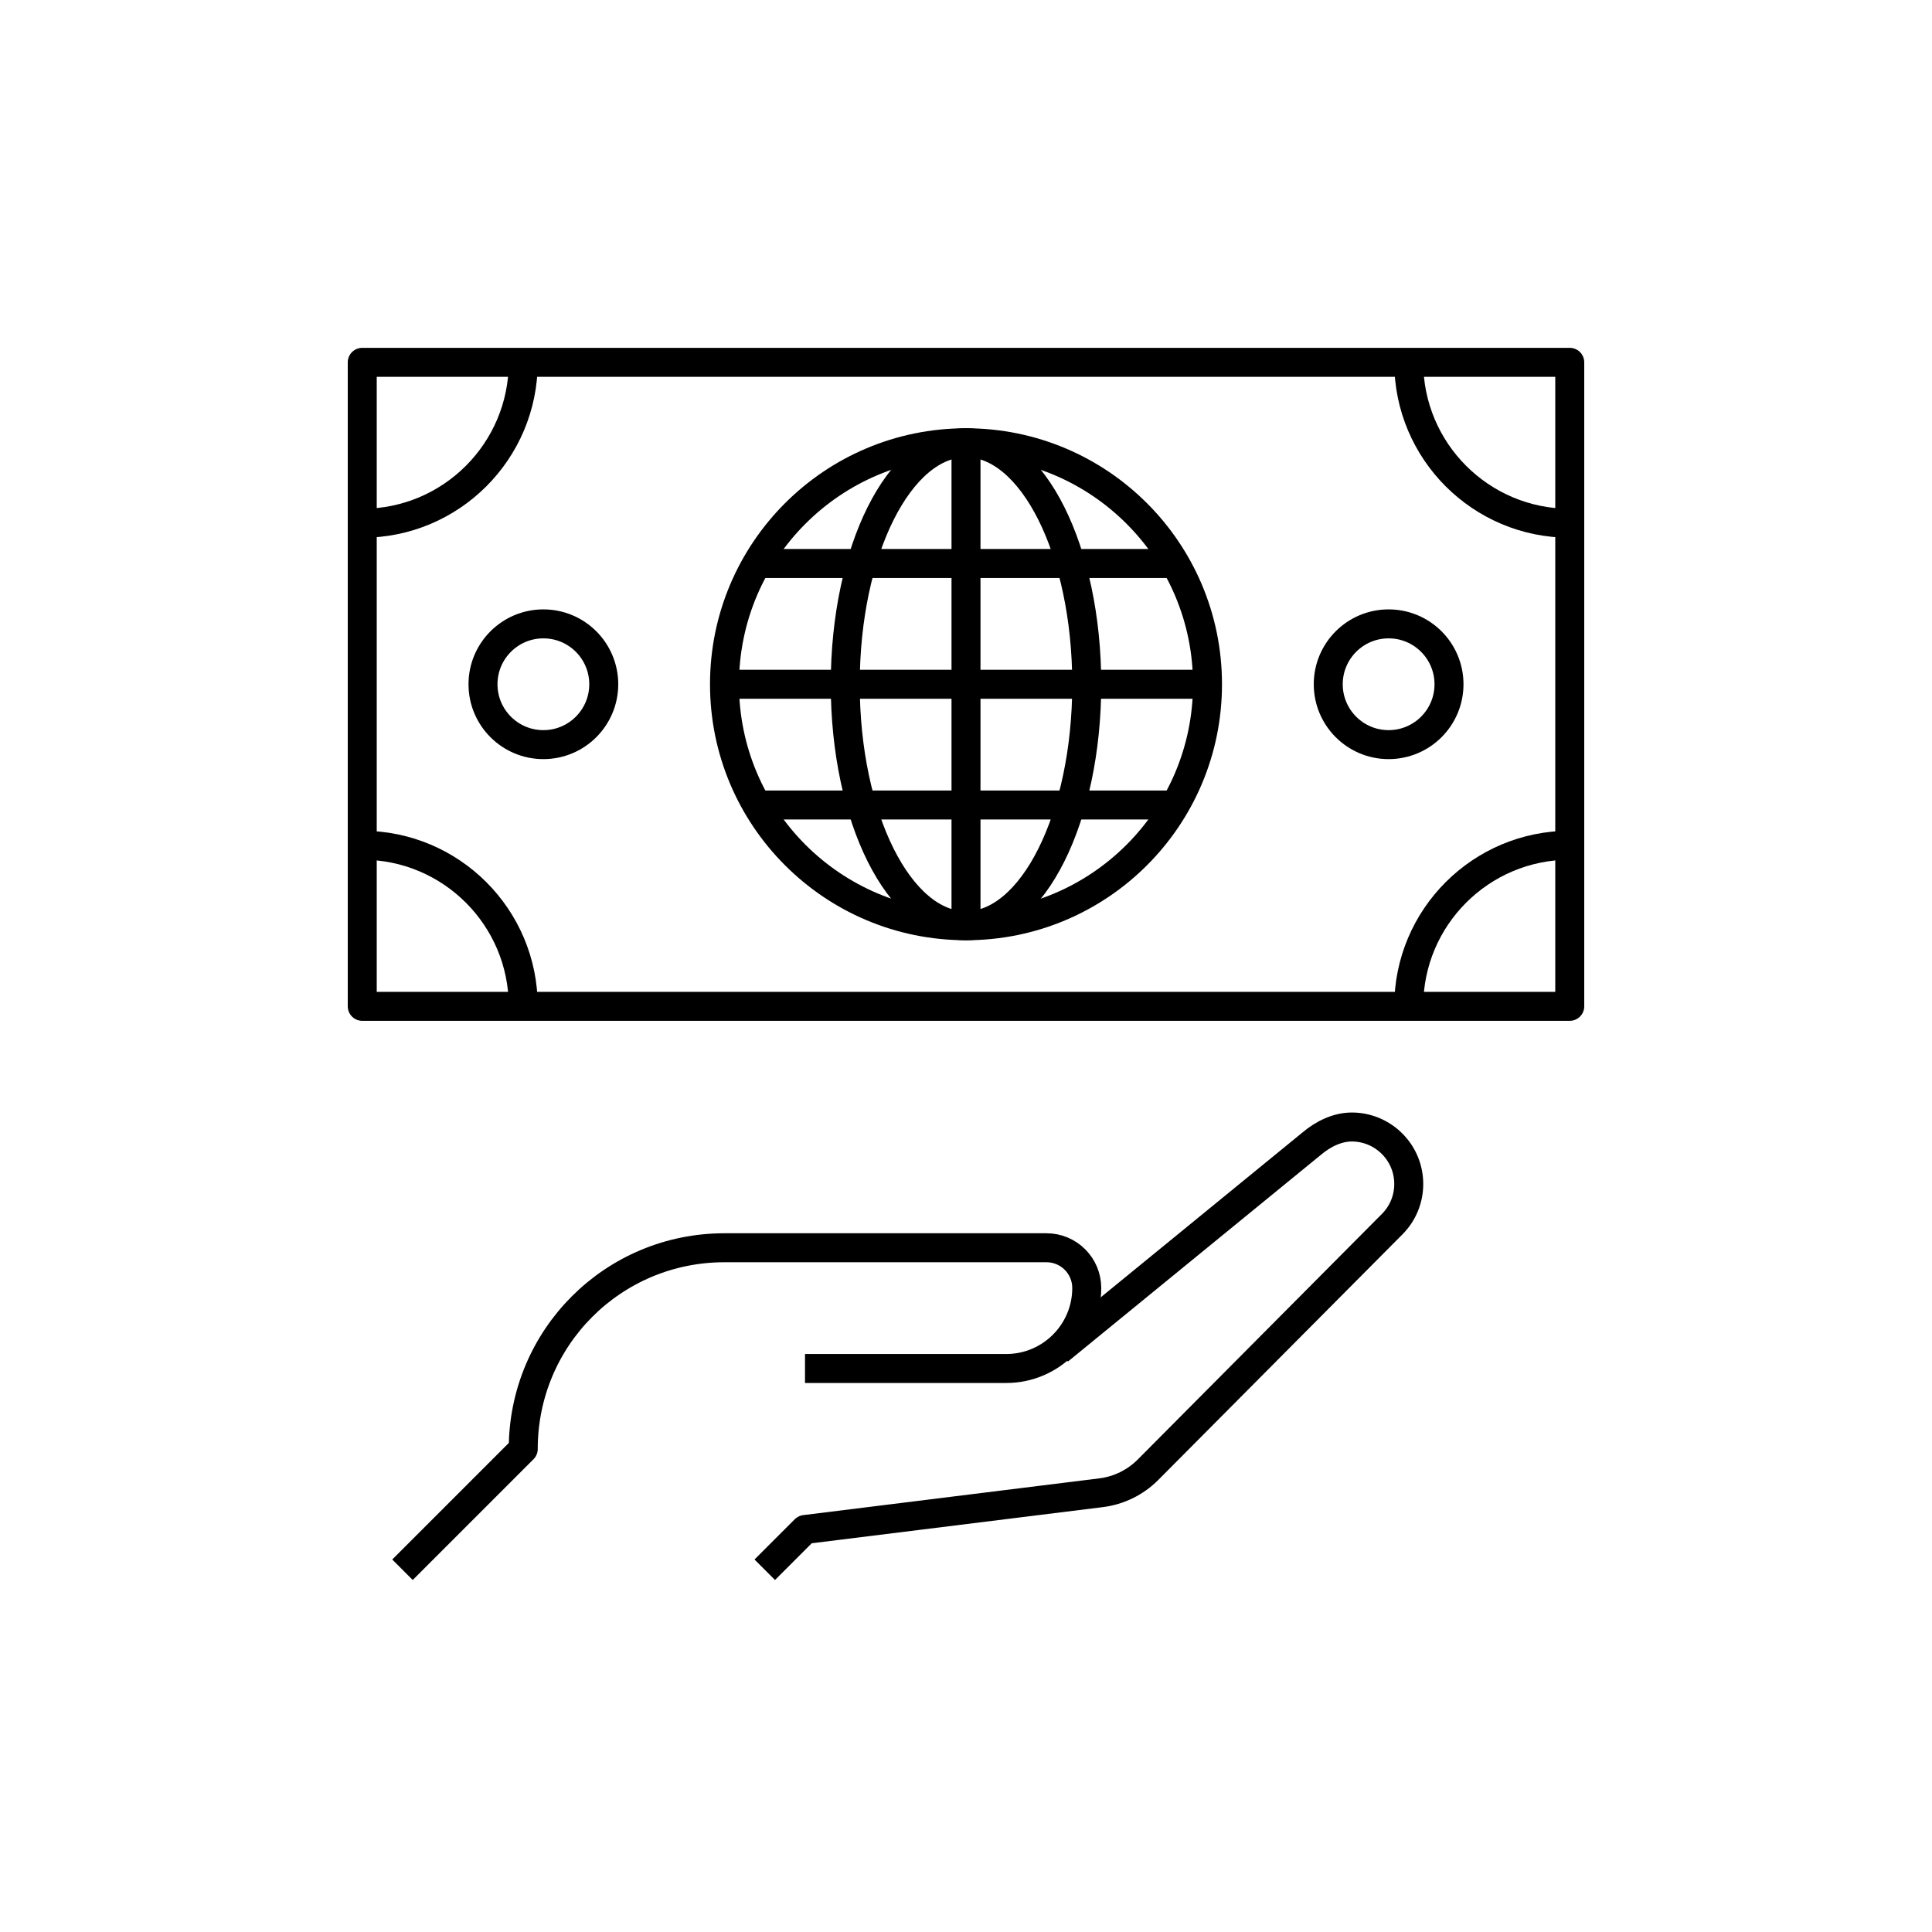
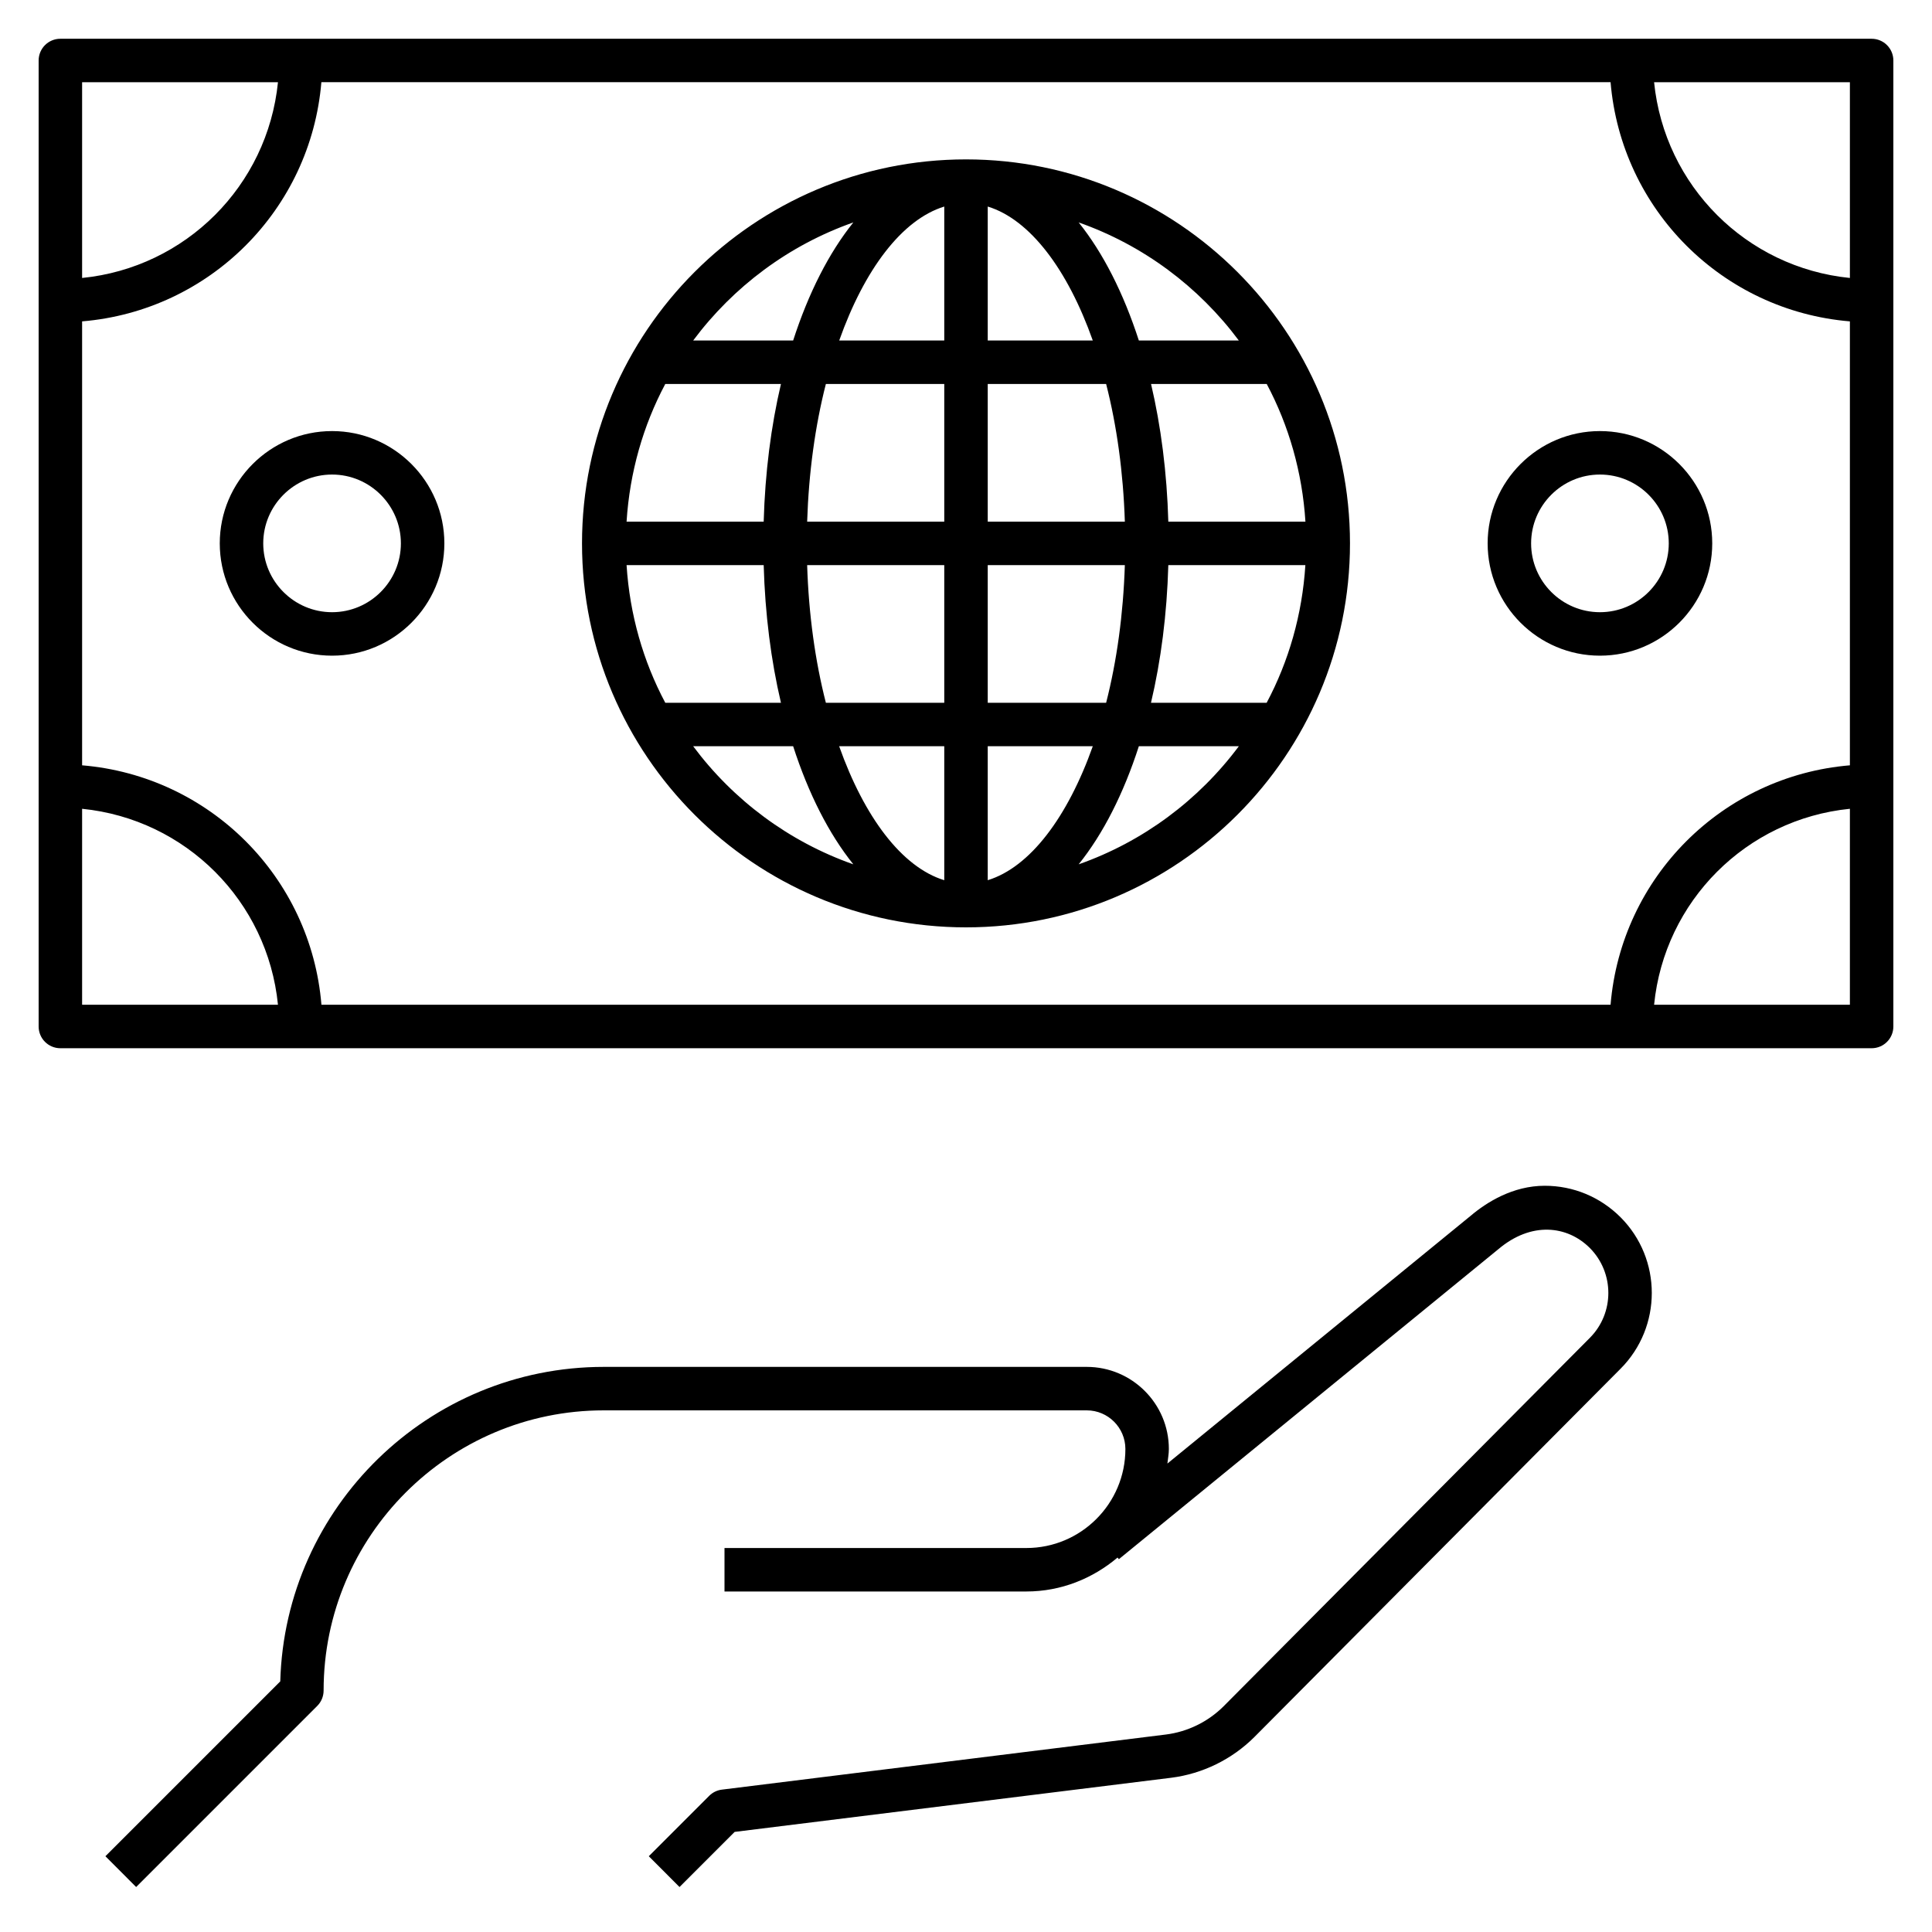
- <svg xmlns="http://www.w3.org/2000/svg" version="1.1" x="0px" y="0px" viewBox="0 0 48 48" style="enable-background:new 0 0 48 48;" xml:space="preserve">
-   <g id="global--currency">
-     <g id="global--currency_1_">
-       <path style="fill:none;stroke:#000000;stroke-width:0.72;stroke-linejoin:round;stroke-miterlimit:10;" d="M9,13    c2.209,0,4-1.791,4-4" />
-       <path style="fill:none;stroke:#000000;stroke-width:0.72;stroke-linejoin:round;stroke-miterlimit:10;" d="M13,25    c0-2.209-1.791-4-4-4" />
-       <path style="fill:none;stroke:#000000;stroke-width:0.72;stroke-linejoin:round;stroke-miterlimit:10;" d="M39,21    c-2.209,0-4,1.791-4,4" />
-       <path style="fill:none;stroke:#000000;stroke-width:0.72;stroke-linejoin:round;stroke-miterlimit:10;" d="M35,9    c0,2.209,1.791,4,4,4" />
-       <rect x="9" y="9.002" style="fill:none;stroke:#000000;stroke-width:0.72;stroke-linejoin:round;stroke-miterlimit:10;" width="30" height="16" />
-       <circle style="fill:none;stroke:#000000;stroke-width:0.72;stroke-linejoin:round;stroke-miterlimit:10;" cx="24" cy="17" r="6" />
-       <circle style="fill:none;stroke:#000000;stroke-width:0.72;stroke-linejoin:round;stroke-miterlimit:10;" cx="13.5" cy="17" r="1.5" />
-       <circle style="fill:none;stroke:#000000;stroke-width:0.72;stroke-linejoin:round;stroke-miterlimit:10;" cx="34.5" cy="17" r="1.5" />
-       <ellipse style="fill:none;stroke:#000000;stroke-width:0.72;stroke-linejoin:round;stroke-miterlimit:10;" cx="24" cy="17" rx="3" ry="6" />
-       <line style="fill:none;stroke:#000000;stroke-width:0.72;stroke-linejoin:round;stroke-miterlimit:10;" x1="24" y1="23" x2="24" y2="11" />
-       <line style="fill:none;stroke:#000000;stroke-width:0.72;stroke-linejoin:round;stroke-miterlimit:10;" x1="18" y1="17" x2="30" y2="17" />
-       <line style="fill:none;stroke:#000000;stroke-width:0.72;stroke-linejoin:round;stroke-miterlimit:10;" x1="18.803" y1="14" x2="29.197" y2="14" />
-       <line style="fill:none;stroke:#000000;stroke-width:0.72;stroke-linejoin:round;stroke-miterlimit:10;" x1="18.803" y1="20" x2="29.197" y2="20" />
-       <path style="fill:none;stroke:#000000;stroke-width:0.72;stroke-linejoin:round;stroke-miterlimit:10;" d="M26.305,33.548    l6.281-5.132c0.286-0.242,0.638-0.416,1-0.416c0.362,0,0.724,0.14,1,0.416l0,0c0.552,0.552,0.552,1.448,0,2l-6.067,6.102    c-0.314,0.314-0.723,0.514-1.164,0.569L20,38l-1,1" />
-       <path style="fill:none;stroke:#000000;stroke-width:0.72;stroke-linejoin:round;stroke-miterlimit:10;" d="M10,39l3-3    c0-2.769,2.231-5,5-5h8c0.552,0,1,0.448,1,1l0,0c0,1.104-0.896,2-2,2h-5" />
-     </g>
-   </g>
-   <g id="Layer_1">
- </g>
+ <svg xmlns="http://www.w3.org/2000/svg" version="1.1" id="Layer_1" x="0px" y="0px" viewBox="0 0 32 32" style="enable-background:new 0 0 32 32;" xml:space="preserve">
+   <path id="global--currency_1_" d="M31,0.642H1c-0.199,0-0.36,0.161-0.36,0.36v16c0,0.199,0.161,0.36,0.36,0.36h30  c0.199,0,0.36-0.161,0.36-0.36v-16C31.36,0.803,31.199,0.642,31,0.642z M30.64,4.604c-1.715-0.172-3.07-1.527-3.243-3.242h3.243  V4.604z M30.64,5.323v7.353c-2.113,0.177-3.788,1.852-3.964,3.966H5.324c-0.175-2.114-1.85-3.789-3.964-3.966V5.323  c2.112-0.176,3.786-1.85,3.963-3.962h21.353C26.854,3.474,28.528,5.147,30.64,5.323z M4.604,1.362  C4.431,3.077,3.076,4.432,1.36,4.604V1.362H4.604z M1.36,13.396c1.717,0.172,3.073,1.529,3.244,3.246H1.36V13.396z M27.397,16.642  c0.171-1.717,1.527-3.074,3.243-3.246v3.246H27.397z M16,2.64c-3.507,0-6.36,2.853-6.36,6.36s2.853,6.36,6.36,6.36  s6.36-2.853,6.36-6.36S19.507,2.64,16,2.64z M20.519,5.64h-1.656c-0.254-0.784-0.592-1.452-0.997-1.956  C18.935,4.06,19.854,4.748,20.519,5.64z M10.378,9.36h2.271c0.023,0.814,0.122,1.582,0.286,2.28h-1.916  C10.653,10.952,10.43,10.179,10.378,9.36z M16.36,5.64V3.421c0.702,0.215,1.324,1.045,1.74,2.219C18.1,5.64,16.36,5.64,16.36,5.64z   M18.321,6.36c0.177,0.691,0.284,1.466,0.31,2.28H16.36V6.36H18.321z M15.64,3.421V5.64H13.9C14.316,4.466,14.938,3.637,15.64,3.421  z M15.64,6.36v2.28h-2.271c0.026-0.814,0.133-1.589,0.31-2.28C13.679,6.36,15.64,6.36,15.64,6.36z M12.649,8.64h-2.271  c0.052-0.819,0.275-1.592,0.641-2.28h1.916C12.771,7.058,12.672,7.826,12.649,8.64z M13.369,9.36h2.271v2.28h-1.961  C13.502,10.949,13.394,10.174,13.369,9.36z M15.64,12.36v2.219c-0.702-0.215-1.324-1.044-1.741-2.219H15.64z M16.36,14.579V12.36  h1.74C17.683,13.534,17.062,14.363,16.36,14.579z M16.36,11.64V9.36h2.271c-0.026,0.814-0.133,1.589-0.31,2.28  C18.321,11.64,16.36,11.64,16.36,11.64z M19.351,9.36h2.27c-0.052,0.819-0.275,1.592-0.641,2.28h-1.916  C19.229,10.942,19.328,10.174,19.351,9.36z M19.351,8.64c-0.023-0.814-0.122-1.582-0.286-2.28h1.916  c0.366,0.688,0.589,1.461,0.641,2.28H19.351z M14.134,3.684c-0.405,0.504-0.744,1.172-0.997,1.956h-1.656  C12.146,4.748,13.065,4.06,14.134,3.684z M11.481,12.36h1.656c0.253,0.784,0.592,1.452,0.997,1.956  C13.065,13.94,12.146,13.252,11.481,12.36z M17.866,14.316c0.405-0.504,0.744-1.172,0.997-1.956h1.656  C19.854,13.252,18.935,13.94,17.866,14.316z M5.5,7.14C4.475,7.14,3.64,7.975,3.64,9s0.834,1.86,1.86,1.86S7.36,10.025,7.36,9  S6.525,7.14,5.5,7.14z M5.5,10.14c-0.628,0-1.14-0.512-1.14-1.14S4.872,7.86,5.5,7.86S6.64,8.372,6.64,9S6.128,10.14,5.5,10.14z   M26.5,7.14c-1.025,0-1.86,0.834-1.86,1.86s0.835,1.86,1.86,1.86s1.86-0.834,1.86-1.86S27.525,7.14,26.5,7.14z M26.5,10.14  c-0.629,0-1.14-0.512-1.14-1.14s0.511-1.14,1.14-1.14S27.64,8.372,27.64,9S27.129,10.14,26.5,10.14z M26.841,20.161  c0.691,0.692,0.69,1.818,0,2.51l-6.066,6.101c-0.37,0.369-0.857,0.607-1.374,0.673l-7.233,0.897l-0.913,0.913l-0.509-0.51l1-1  c0.057-0.057,0.13-0.093,0.21-0.103l7.356-0.913c0.358-0.045,0.697-0.211,0.954-0.467l6.065-6.101c0.411-0.411,0.411-1.08,0-1.492  c-0.373-0.371-0.968-0.44-1.513,0.021l-6.286,5.135l-0.022-0.027C18.1,26.144,17.577,26.36,17,26.36h-5v-0.72h5  c0.904,0,1.64-0.735,1.64-1.64c0-0.353-0.287-0.64-0.64-0.64h-8c-2.559,0-4.64,2.081-4.64,4.64c0,0.096-0.038,0.188-0.105,0.255  l-3,3l-0.509-0.51l2.896-2.896C4.722,24.963,7.095,22.64,10,22.64h8c0.75,0,1.36,0.61,1.36,1.36c0,0.083-0.016,0.161-0.024,0.241  l5.022-4.103c0.267-0.226,0.7-0.498,1.228-0.498C26.059,19.64,26.504,19.825,26.841,20.161z" />
+   <rect id="_Transparent_Rectangle" style="fill:none;" width="32" height="32" />
</svg>
